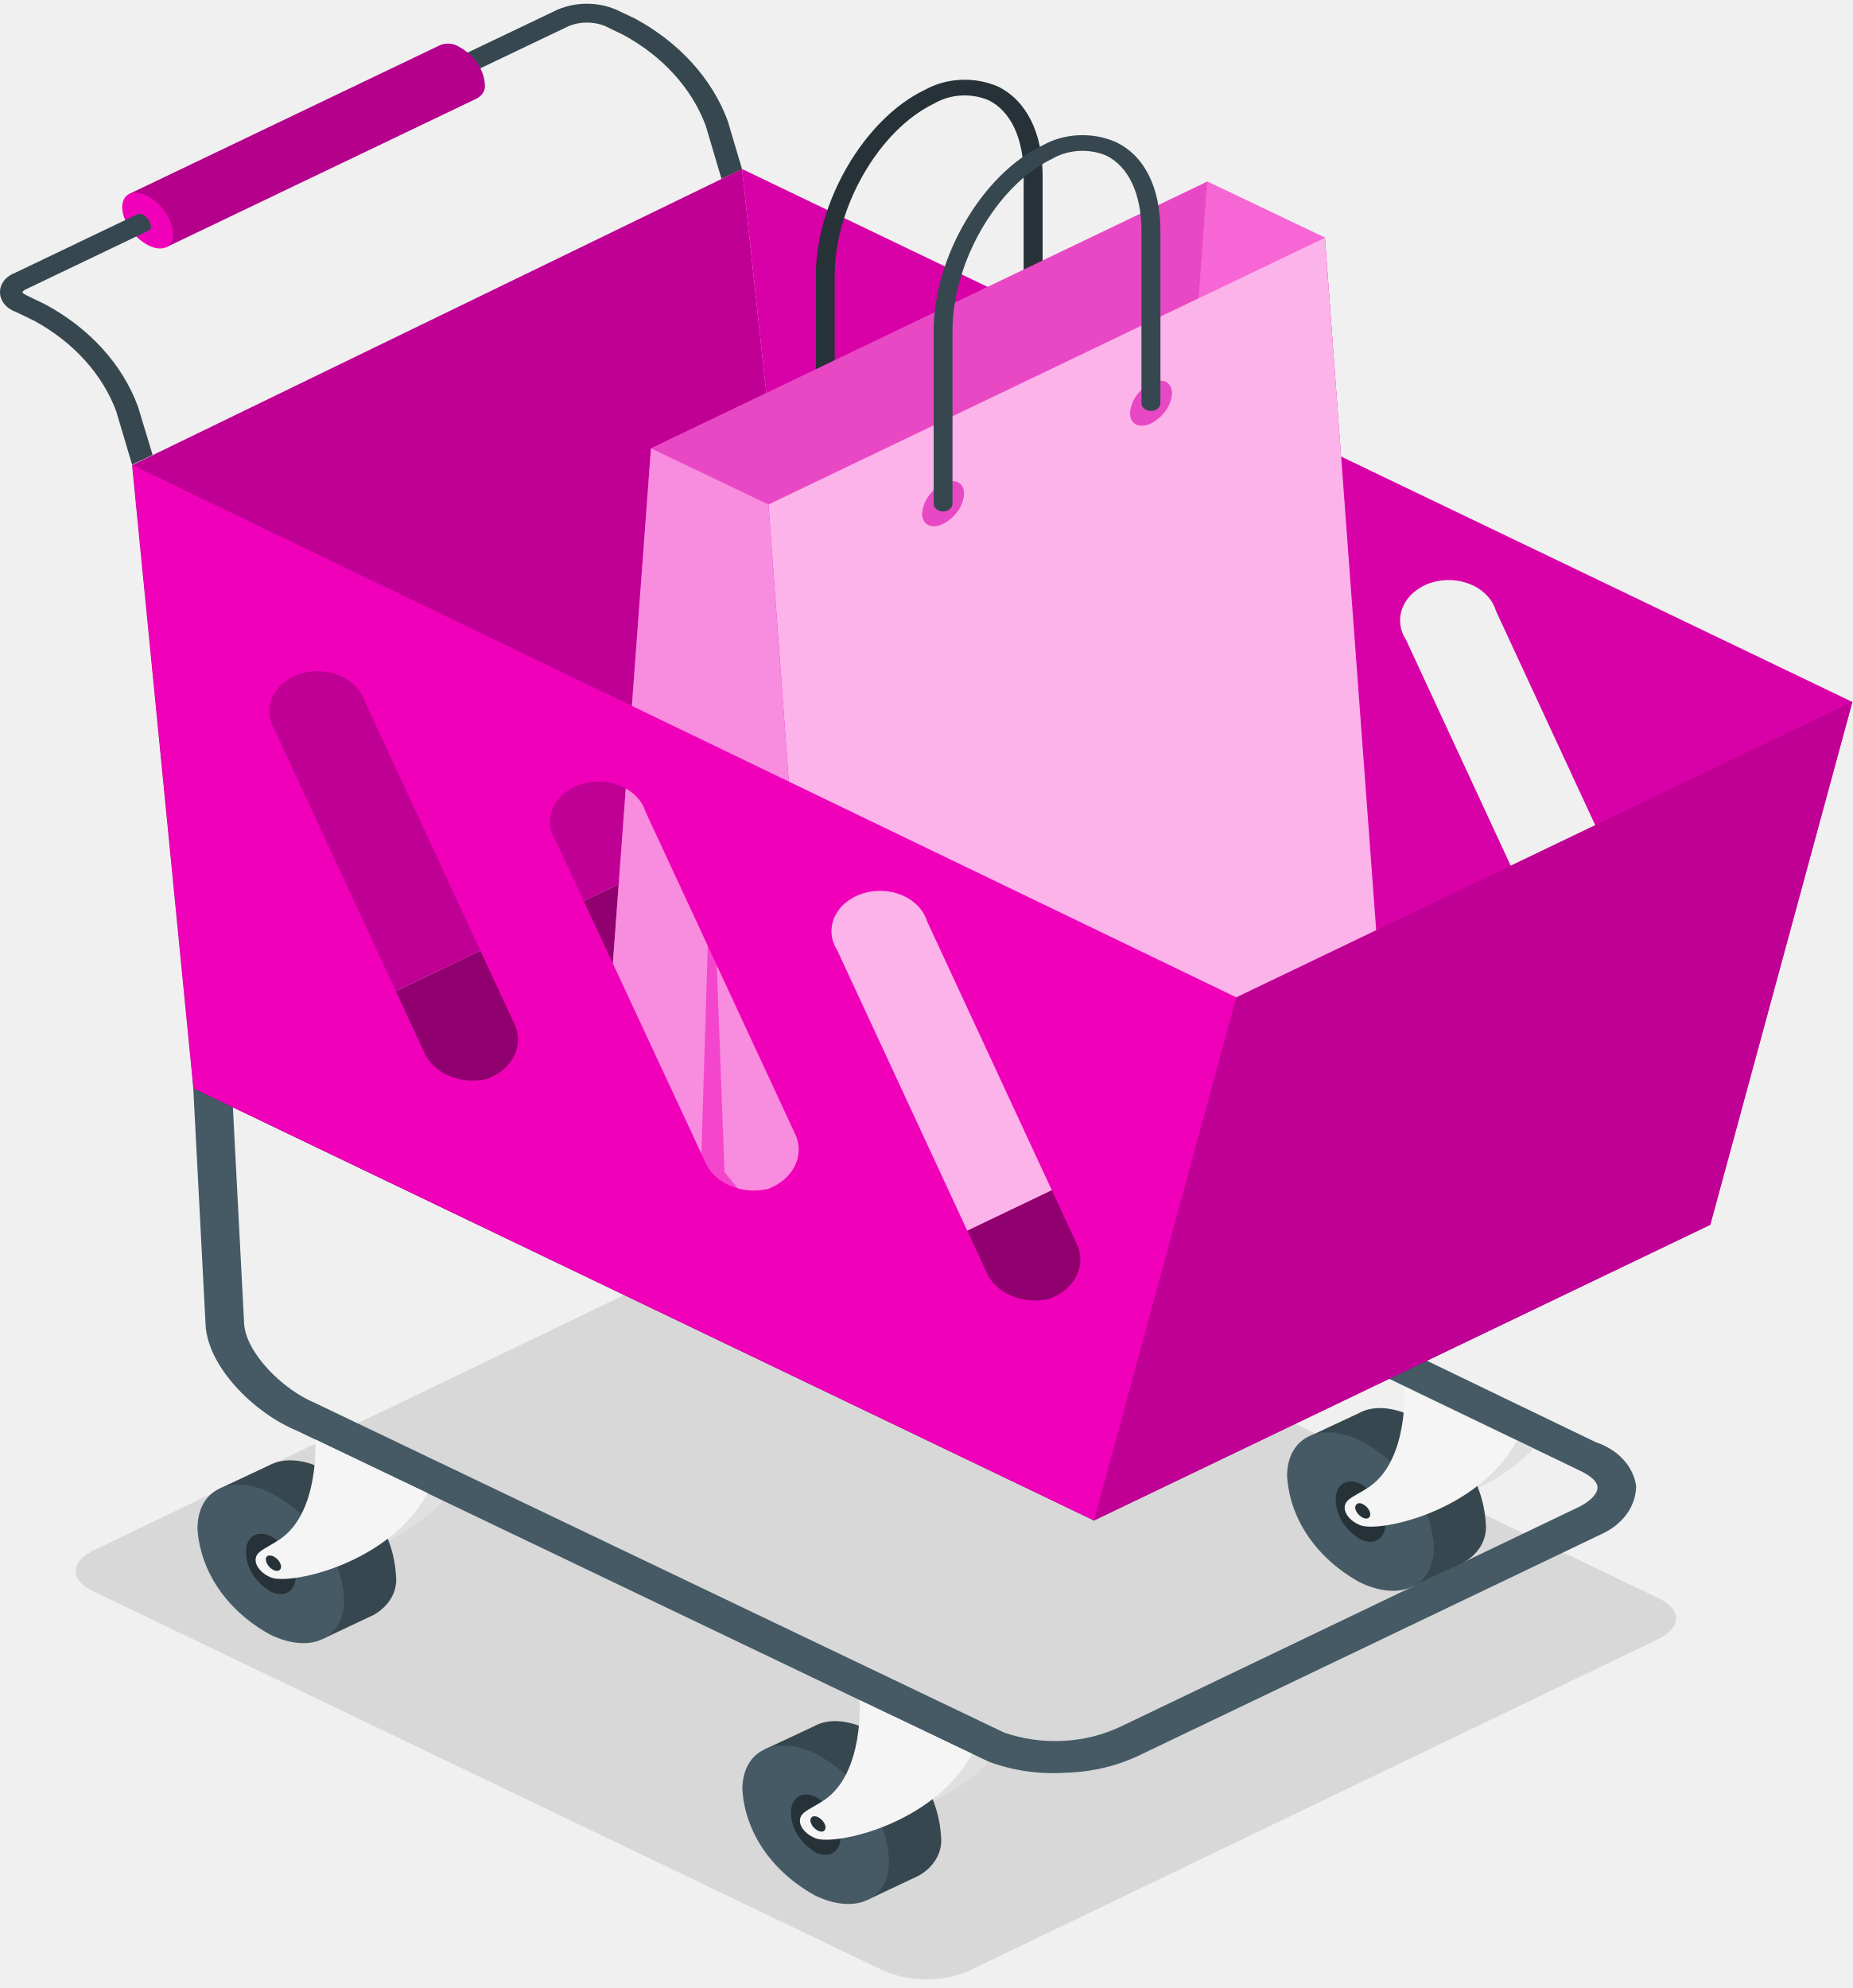
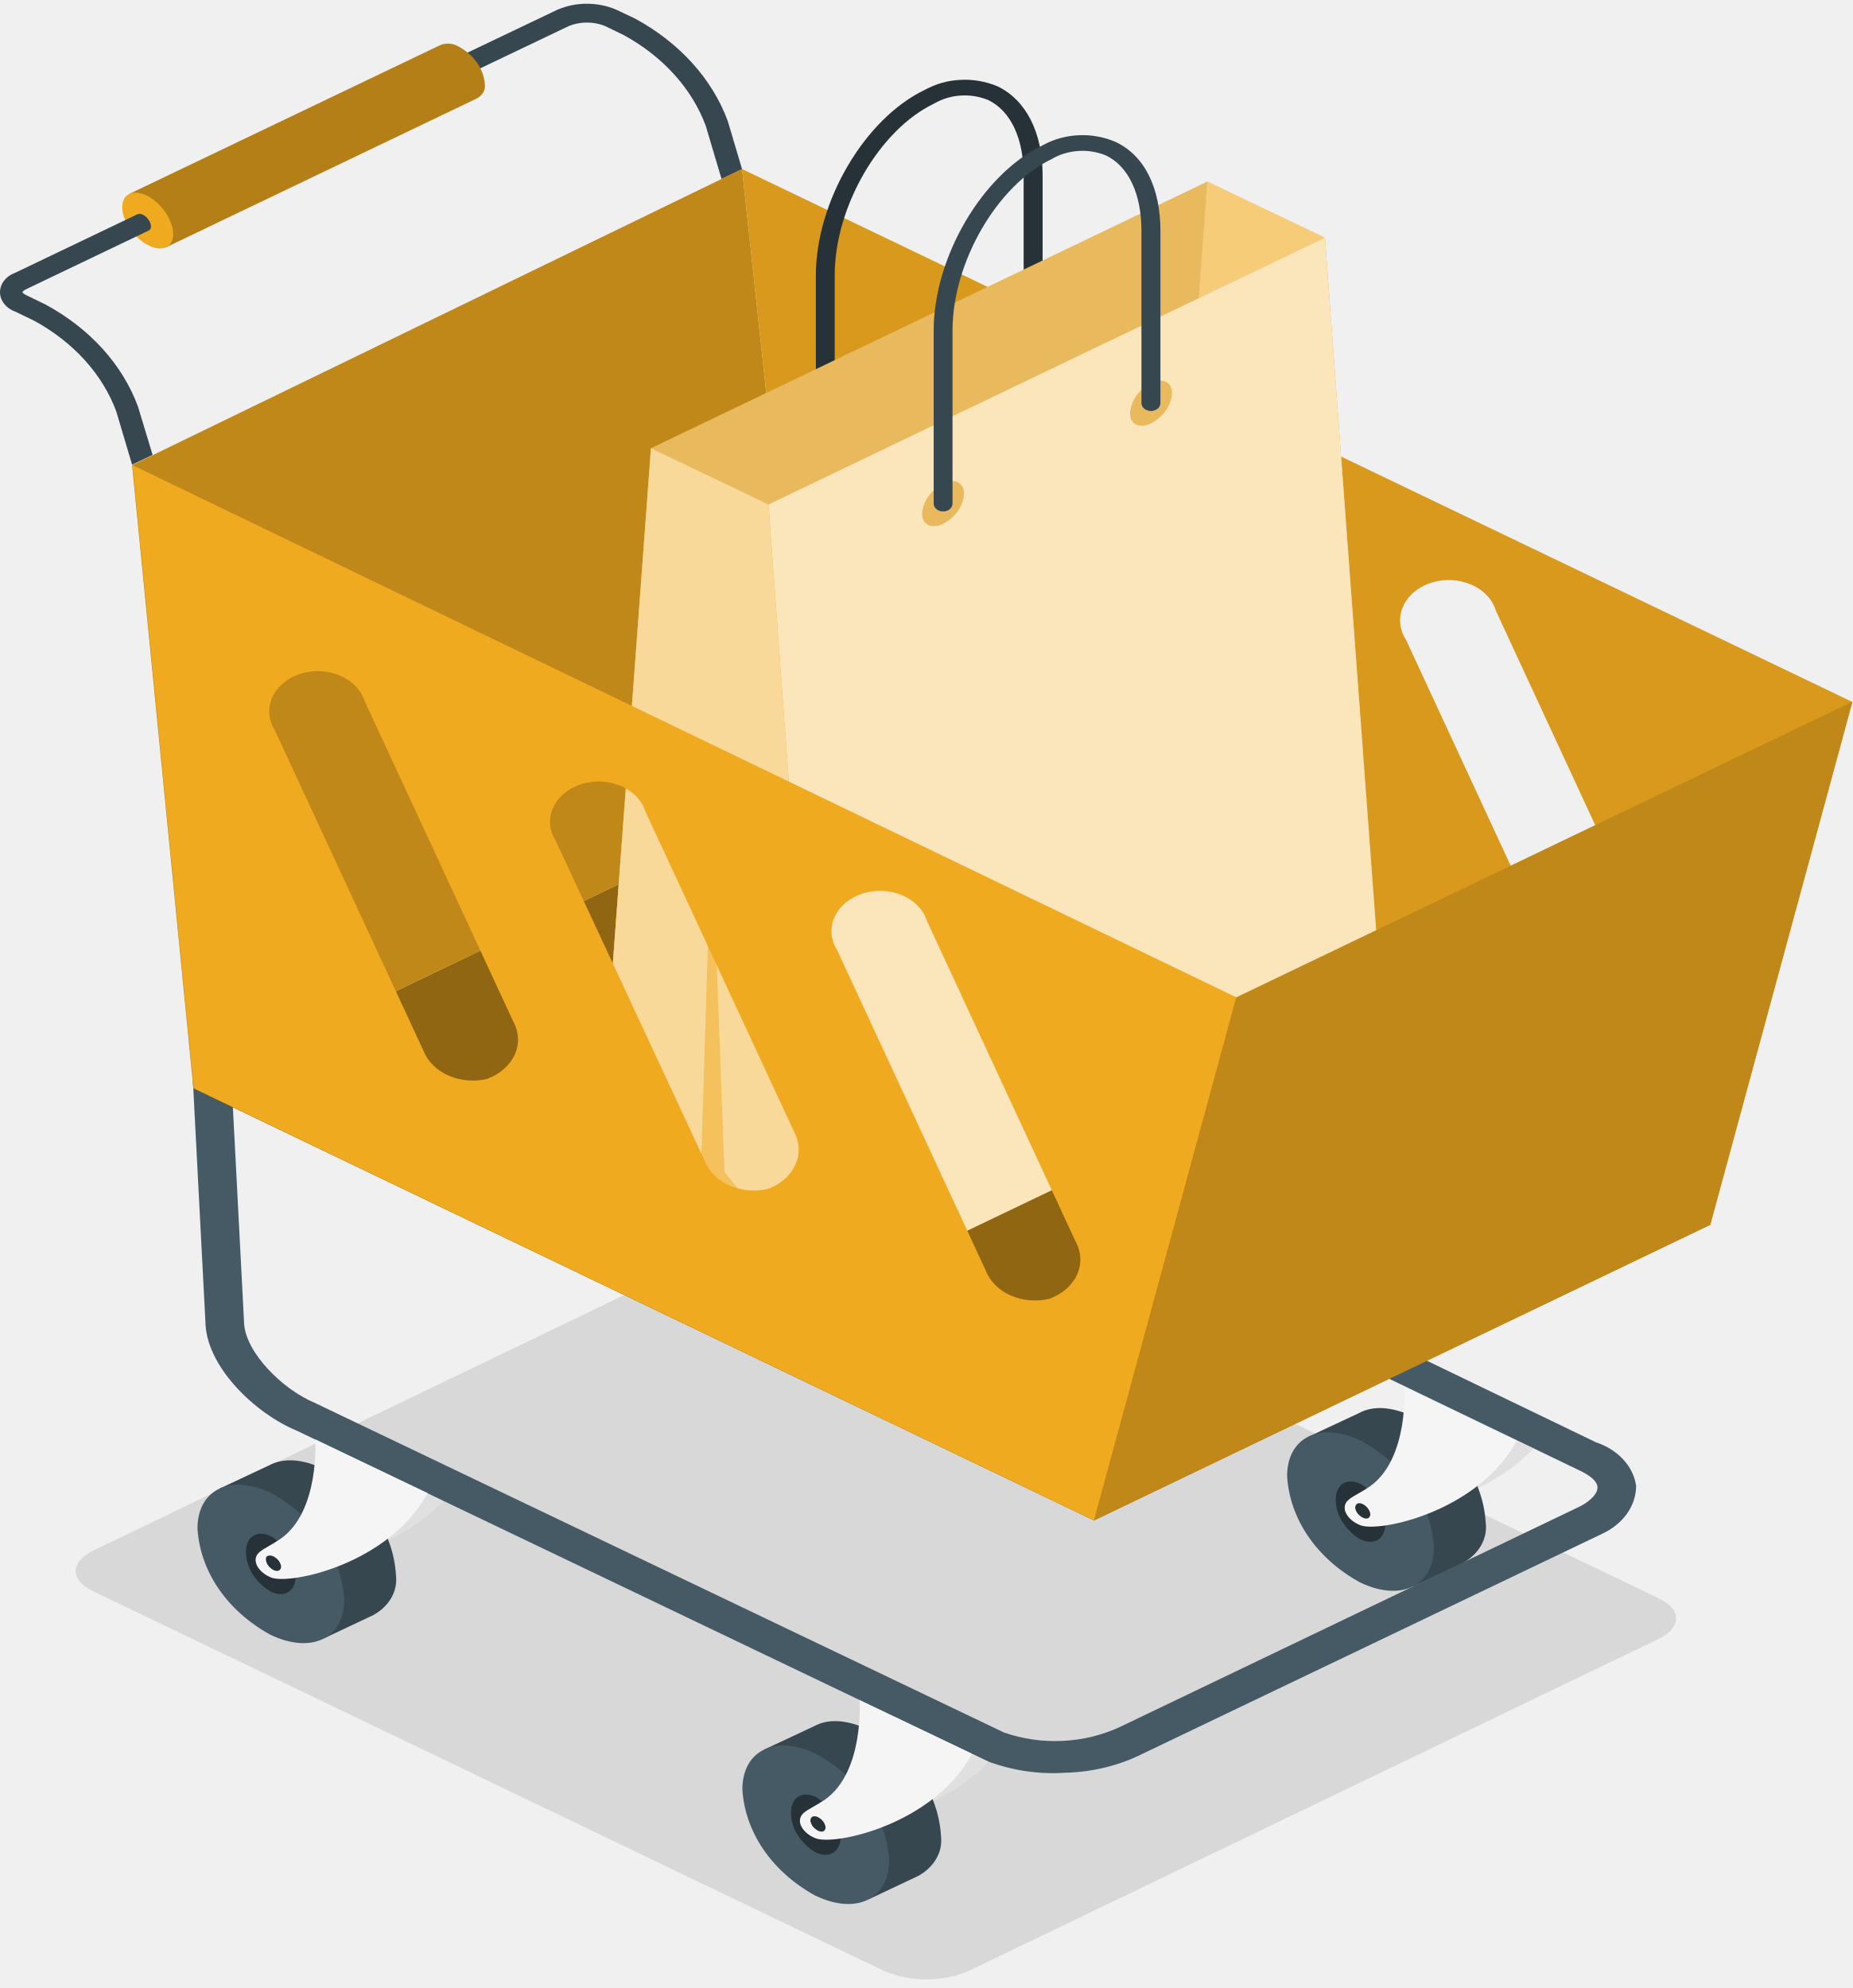
<svg xmlns="http://www.w3.org/2000/svg" width="150" height="161" fill="none" viewBox="0 0 150 161">
  <path fill="#000" d="M63.426 98.682 7.543 125.578c-1.89.946-1.89 2.384 0 3.292L71.6 159.625a8.825 8.825 0 0 0 3.415.679 8.825 8.825 0 0 0 3.415-.679l55.883-26.896c1.89-.946 1.89-2.383 0-3.292L70.257 98.682a8.848 8.848 0 0 0-3.416-.676 8.848 8.848 0 0 0-3.415.676Z" opacity=".1" />
  <path fill="#455A64" d="M86.24 143.567a14.987 14.987 0 0 1-6.307-.946L24.06 115.878c-3.415-1.41-7.171-5.081-7.41-8.515l-1.72-33.11 3.12-.151 1.719 33.11c.159 2.365 3.13 5.317 5.692 6.386l55.848 26.715a12.64 12.64 0 0 0 4.754.674 12.343 12.343 0 0 0 4.627-1.128l37.293-17.88c.899-.482 1.411-1.069 1.377-1.551-.034-.483-.592-.946-1.537-1.381L67.991 90.222c-3.415-1.41-7.149-5.08-7.388-8.514l-.83-18.353 3.107-.142.842 18.343c.16 2.365 3.12 5.326 5.692 6.386l59.822 28.863c.878.291 1.645.775 2.218 1.399.573.625.932 1.367 1.038 2.148a3.912 3.912 0 0 1-.752 2.246c-.486.68-1.182 1.241-2.015 1.623l-37.27 17.842c-1.882.937-4.023 1.455-6.216 1.504Z" />
  <path fill="#E0E0E0" d="m79.944 142.624.103.047c-3.643 3.926-9.574 5.043-10.906 4.532-1.081-.416-1.708-1.476-.9-2.11.376-.293 1.025-.596 1.64-1.021 1.787-1.23 2.368-3.368 2.539-5.043l7.524 3.595Z" />
  <path fill="#37474F" d="M76.199 148.688c-.1-1.721-.687-3.399-1.713-4.896-1.027-1.498-2.464-2.773-4.195-3.722-1.72-.833-3.267-.88-4.36-.274l-4.041 1.892 8.458 12.127 4.007-1.892c.635-.346 1.142-.832 1.468-1.402a2.94 2.94 0 0 0 .376-1.833Z" />
  <path fill="#455A64" d="M66.102 142.055c1.731.947 3.168 2.222 4.193 3.72 1.025 1.498 1.609 3.177 1.703 4.898 0 3.16-2.698 4.427-5.988 2.838-1.727-.951-3.161-2.227-4.186-3.724-1.024-1.497-1.61-3.174-1.71-4.894.023-3.169 2.71-4.437 5.988-2.838Z" />
  <path fill="#263238" d="M64.052 146.796c0-1.24.911-1.798 2.027-1.259.61.37 1.109.854 1.455 1.412a3.5 3.5 0 0 1 .537 1.805c0 1.239-.922 1.797-2.026 1.258a4.31 4.31 0 0 1-1.46-1.41 3.462 3.462 0 0 1-.532-1.806Z" />
  <path fill="#F5F5F5" d="M69.608 137.686s.398 5.836-2.823 8.069c-.604.416-1.264.719-1.64 1.012-.82.634-.17 1.694.9 2.11 1.56.605 9.55-1.107 12.67-6.84l-9.107-4.351Z" />
  <path fill="#263238" d="M66.204 147.145c.177.086.328.205.44.348.113.143.184.306.209.475 0 .322-.24.454-.57.312a1.25 1.25 0 0 1-.447-.346.99.99 0 0 1-.213-.477c-.01-.312.24-.454.581-.312Z" />
  <path fill="#E0E0E0" d="m35.775 121.509.103.047c-3.643 3.926-9.563 5.042-10.906 4.522-1.07-.407-1.708-1.476-.888-2.109.376-.294 1.025-.587 1.64-1.013 1.775-1.23 2.367-3.377 2.538-5.042l7.513 3.595Z" />
  <path fill="#37474F" d="M32.064 127.572c-.097-1.721-.682-3.398-1.707-4.896-1.024-1.498-2.46-2.773-4.19-3.722-1.719-.842-3.267-.88-4.371-.284l-4.03 1.892 8.458 12.128 4.007-1.892c.632-.347 1.137-.831 1.46-1.4a2.93 2.93 0 0 0 .373-1.826Z" />
  <path fill="#455A64" d="M21.978 120.93c1.728.951 3.162 2.227 4.186 3.724 1.025 1.497 1.61 3.174 1.71 4.894 0 3.16-2.697 4.427-5.987 2.838-1.728-.951-3.162-2.227-4.186-3.724-1.025-1.498-1.61-3.174-1.71-4.894.022-3.169 2.709-4.437 5.987-2.838Z" />
  <path fill="#263238" d="M19.918 125.681c0-1.24.922-1.807 2.037-1.259.612.37 1.11.853 1.456 1.412.346.558.53 1.177.536 1.805 0 1.23-.922 1.797-2.026 1.258a4.332 4.332 0 0 1-1.463-1.41 3.477 3.477 0 0 1-.54-1.806Z" />
  <path fill="#F5F5F5" d="M25.53 116.57s.387 5.837-2.823 8.06c-.615.426-1.264.729-1.64 1.022-.82.624-.17 1.693.9 2.11 1.56.596 9.55-1.107 12.658-6.84l-9.095-4.352Z" />
  <path fill="#263238" d="M22.115 126.031c.177.087.328.206.44.349a.992.992 0 0 1 .209.474c0 .312-.24.454-.581.312a1.255 1.255 0 0 1-.44-.348.996.996 0 0 1-.209-.475c-.057-.321.205-.454.58-.312Z" />
  <path fill="#E0E0E0" d="M124.159 117.318c-3.654 3.916-9.574 5.042-10.906 4.522-1.07-.407-1.707-1.476-.888-2.11.376-.284 1.025-.586 1.628-1.012 1.787-1.23 2.379-3.377 2.539-5.042l7.069 3.377.455.218.103.047Z" />
  <path fill="#37474F" d="M120.311 123.335c-.099-1.722-.686-3.4-1.713-4.897-1.027-1.498-2.464-2.773-4.195-3.722-1.719-.832-3.267-.879-4.36-.274l-4.041 1.892 8.469 12.128 3.996-1.892c.634-.348 1.141-.833 1.466-1.404.325-.57.456-1.204.378-1.831Z" />
  <path fill="#455A64" d="M110.214 116.692c1.731.947 3.168 2.222 4.193 3.72 1.025 1.498 1.609 3.176 1.704 4.898 0 3.159-2.698 4.427-5.988 2.838-1.73-.952-3.165-2.23-4.189-3.729-1.025-1.498-1.61-3.177-1.708-4.899.023-3.16 2.709-4.427 5.988-2.828Z" />
  <path fill="#263238" d="M108.165 121.442c0-1.239.91-1.797 2.026-1.258.611.369 1.11.853 1.456 1.411.346.559.53 1.177.536 1.805 0 1.24-.922 1.798-2.026 1.259a4.332 4.332 0 0 1-1.457-1.411 3.477 3.477 0 0 1-.535-1.806Z" />
  <path fill="#F5F5F5" d="M113.72 112.332s.398 5.837-2.823 8.07c-.604.416-1.264.719-1.64 1.012-.819.634-.17 1.693.9 2.109 1.559.606 9.551-1.106 12.67-6.839l-9.107-4.352Z" />
  <path fill="#263238" d="M110.316 121.791c.177.087.328.206.441.349a.997.997 0 0 1 .208.475c0 .312-.239.454-.569.312a1.265 1.265 0 0 1-.448-.346.982.982 0 0 1-.212-.477c.034-.313.239-.454.58-.313Z" />
  <path fill="#E0E0E0" d="m80.047 96.05.102.047c-3.643 3.926-9.574 5.042-10.906 4.532-1.07-.417-1.707-1.476-.887-2.11.375-.293 1.024-.596 1.639-1.022 1.776-1.23 2.368-3.368 2.538-5.042l7.514 3.595Z" />
  <path fill="#37474F" d="M76.301 102.115c-.097-1.721-.682-3.398-1.707-4.896-1.024-1.498-2.46-2.773-4.19-3.722-1.718-.842-3.278-.88-4.37-.284l-4.03 1.892 8.458 12.128 4.007-1.892c.633-.345 1.14-.829 1.463-1.399a2.91 2.91 0 0 0 .37-1.827Z" />
  <path fill="#455A64" d="M66.215 95.492c1.73.95 3.164 2.226 4.19 3.723 1.024 1.498 1.609 3.175 1.707 4.895 0 3.16-2.71 4.428-5.988 2.838-1.727-.951-3.161-2.227-4.186-3.724-1.024-1.497-1.61-3.174-1.71-4.894.022-3.178 2.697-4.446 5.987-2.838Z" />
  <path fill="#263238" d="M64.155 100.222c0-1.23.922-1.797 2.026-1.258.612.37 1.112.853 1.46 1.411.348.558.534 1.176.544 1.805 0 1.239-.922 1.798-2.038 1.258a4.335 4.335 0 0 1-1.456-1.411 3.49 3.49 0 0 1-.536-1.805Z" />
  <path fill="#F5F5F5" d="M69.722 91.113s.387 5.837-2.824 8.07c-.614.416-1.263.719-1.639 1.012-.82.634-.182 1.693.888 2.11 1.56.605 9.563-1.107 12.67-6.84l-9.095-4.352Z" />
  <path fill="#263238" d="M66.306 100.573c.18.083.334.202.447.345a.948.948 0 0 1 .202.478c0 .321-.227.454-.569.312a1.24 1.24 0 0 1-.443-.347.977.977 0 0 1-.206-.476c-.022-.312.24-.454.57-.312Z" />
  <path fill="#37474F" d="m60.09 13.7-1.661.795-1.287-4.333c-1.126-3.005-3.471-5.593-6.636-7.322l-1.526-.738a3.907 3.907 0 0 0-1.451-.276c-.503 0-.999.094-1.452.276L35.718 7.05a1.09 1.09 0 0 1-.698.076.993.993 0 0 1-.32-.134.815.815 0 0 1-.234-.226.654.654 0 0 1-.092-.577.8.8 0 0 1 .422-.464L45.156.778a6.063 6.063 0 0 1 2.367-.475c.824 0 1.635.163 2.368.475l1.537.728c3.59 1.948 6.245 4.88 7.502 8.287l1.16 3.907Z" />
-   <path fill="#F000B9" d="m13.463 20.018-2.994-4.313L35.513 3.719c.246-.13.534-.195.825-.185.291.01.572.095.803.241a4.344 4.344 0 0 1 1.492 1.315c.368.53.582 1.122.626 1.732a1.02 1.02 0 0 1-.15.698c-.135.214-.345.39-.602.503L13.463 20.018Z" />
+   <path fill="#f0aa1f" d="m13.463 20.018-2.994-4.313L35.513 3.719c.246-.13.534-.195.825-.185.291.01.572.095.803.241a4.344 4.344 0 0 1 1.492 1.315c.368.53.582 1.122.626 1.732a1.02 1.02 0 0 1-.15.698c-.135.214-.345.39-.602.503L13.463 20.018Z" />
  <path fill="#000" d="m13.463 20.018-2.994-4.313L35.513 3.719c.246-.13.534-.195.825-.185.291.01.572.095.803.241a4.344 4.344 0 0 1 1.492 1.315c.368.53.582 1.122.626 1.732a1.02 1.02 0 0 1-.15.698c-.135.214-.345.39-.602.503L13.463 20.018Z" opacity=".25" />
-   <path fill="#F000B9" d="M10.469 15.706c.786-.378 2.095.284 2.914 1.476.82 1.192.865 2.46.08 2.838-.785.378-2.095-.284-2.926-1.476-.83-1.192-.853-2.46-.068-2.838Z" />
+   <path fill="#f0aa1f" d="M10.469 15.706c.786-.378 2.095.284 2.914 1.476.82 1.192.865 2.46.08 2.838-.785.378-2.095-.284-2.926-1.476-.83-1.192-.853-2.46-.068-2.838Z" />
  <path fill="#37474F" d="m12.359 36.84-1.662.794-1.287-4.332c-1.122-3.007-3.468-5.596-6.636-7.322l-1.526-.738a2.024 2.024 0 0 1-.908-.635c-.222-.28-.34-.61-.34-.945 0-.336.118-.664.34-.945.222-.28.537-.502.908-.635l9.881-4.73c.25-.123.65.085.9.445.25.359.273.766 0 .88l-9.881 4.73c-.274.122-.33.236-.33.255 0 .019.056.123.33.255l1.525.738c3.595 1.94 6.251 4.871 7.502 8.278l1.184 3.907Z" />
-   <path fill="#F000B9" d="M65.555 64.2 15.66 88.142l72.925 34.993 49.906-23.953-72.936-34.984Z" />
+   <path fill="#f0aa1f" d="M65.555 64.2 15.66 88.142l72.925 34.993 49.906-23.953-72.936-34.984Z" />
  <path fill="#000" d="M65.555 64.2 15.66 88.142l72.925 34.993 49.906-23.953-72.936-34.984Z" opacity=".4" />
-   <path fill="#F000B9" d="M10.697 37.673 60.09 13.69 65.555 64.2 15.66 88.143l-4.963-50.47Z" />
+   <path fill="#f0aa1f" d="M10.697 37.673 60.09 13.69 65.555 64.2 15.66 88.143l-4.963-50.47Z" />
  <path fill="#000" d="M10.697 37.673 60.09 13.69 65.555 64.2 15.66 88.143l-4.963-50.47Z" opacity=".2" />
-   <path fill="#F000B9" d="M60.09 13.691 65.556 64.2l72.936 35.003L150 56.849 60.09 13.69Zm25.5 48.56a4.965 4.965 0 0 1-3.175-.231c-.98-.422-1.721-1.148-2.06-2.021L68.31 34.002a2.766 2.766 0 0 1-.188-2.662c.196-.43.5-.82.89-1.145a4.08 4.08 0 0 1 1.374-.744 4.657 4.657 0 0 1 3.204.143c.491.21.924.504 1.27.863.346.358.596.773.736 1.218L87.64 57.653c.46.835.503 1.789.119 2.65-.385.862-1.164 1.563-2.168 1.947Zm22.768 8.901a4.939 4.939 0 0 1-3.173-.228c-.979-.422-1.717-1.15-2.052-2.023L91.078 42.914a2.771 2.771 0 0 1-.214-2.696c.197-.436.504-.832.9-1.162.397-.33.873-.585 1.397-.749a4.677 4.677 0 0 1 3.244.175c.495.22.927.524 1.269.894.341.37.584.795.712 1.248l12.055 25.997c.437.832.463 1.772.073 2.62-.389.847-1.164 1.533-2.156 1.911Zm22.768 8.902a4.953 4.953 0 0 1-3.168-.227c-.978-.42-1.718-1.144-2.057-2.015l-12.045-25.996a2.892 2.892 0 0 1-.471-1.326 2.776 2.776 0 0 1 .23-1.37c.193-.437.496-.836.889-1.168a4.095 4.095 0 0 1 1.391-.76 4.67 4.67 0 0 1 3.247.156c.497.216.932.518 1.277.886.345.367.592.792.723 1.245l12.044 25.997c.456.834.495 1.785.108 2.643-.386.858-1.166 1.554-2.168 1.935Z" />
+   <path fill="#f0aa1f" d="M60.09 13.691 65.556 64.2l72.936 35.003L150 56.849 60.09 13.69Zm25.5 48.56a4.965 4.965 0 0 1-3.175-.231c-.98-.422-1.721-1.148-2.06-2.021L68.31 34.002a2.766 2.766 0 0 1-.188-2.662c.196-.43.5-.82.89-1.145a4.08 4.08 0 0 1 1.374-.744 4.657 4.657 0 0 1 3.204.143c.491.21.924.504 1.27.863.346.358.596.773.736 1.218L87.64 57.653c.46.835.503 1.789.119 2.65-.385.862-1.164 1.563-2.168 1.947Zm22.768 8.901a4.939 4.939 0 0 1-3.173-.228c-.979-.422-1.717-1.15-2.052-2.023L91.078 42.914a2.771 2.771 0 0 1-.214-2.696c.197-.436.504-.832.9-1.162.397-.33.873-.585 1.397-.749a4.677 4.677 0 0 1 3.244.175c.495.22.927.524 1.269.894.341.37.584.795.712 1.248l12.055 25.997c.437.832.463 1.772.073 2.62-.389.847-1.164 1.533-2.156 1.911Zm22.768 8.902a4.953 4.953 0 0 1-3.168-.227c-.978-.42-1.718-1.144-2.057-2.015l-12.045-25.996a2.892 2.892 0 0 1-.471-1.326 2.776 2.776 0 0 1 .23-1.37c.193-.437.496-.836.889-1.168a4.095 4.095 0 0 1 1.391-.76 4.67 4.67 0 0 1 3.247.156c.497.216.932.518 1.277.886.345.367.592.792.723 1.245l12.044 25.997c.456.834.495 1.785.108 2.643-.386.858-1.166 1.554-2.168 1.935Z" />
  <path fill="#000" d="M60.09 13.691 65.556 64.2l72.936 35.003L150 56.849 60.09 13.69Zm25.5 48.56a4.965 4.965 0 0 1-3.175-.231c-.98-.422-1.721-1.148-2.06-2.021L68.31 34.002a2.766 2.766 0 0 1-.188-2.662c.196-.43.5-.82.89-1.145a4.08 4.08 0 0 1 1.374-.744 4.657 4.657 0 0 1 3.204.143c.491.21.924.504 1.27.863.346.358.596.773.736 1.218L87.64 57.653c.46.835.503 1.789.119 2.65-.385.862-1.164 1.563-2.168 1.947Zm22.768 8.901a4.939 4.939 0 0 1-3.173-.228c-.979-.422-1.717-1.15-2.052-2.023L91.078 42.914a2.771 2.771 0 0 1-.214-2.696c.197-.436.504-.832.9-1.162.397-.33.873-.585 1.397-.749a4.677 4.677 0 0 1 3.244.175c.495.22.927.524 1.269.894.341.37.584.795.712 1.248l12.055 25.997c.437.832.463 1.772.073 2.62-.389.847-1.164 1.533-2.156 1.911Zm22.768 8.902a4.953 4.953 0 0 1-3.168-.227c-.978-.42-1.718-1.144-2.057-2.015l-12.045-25.996a2.892 2.892 0 0 1-.471-1.326 2.776 2.776 0 0 1 .23-1.37c.193-.437.496-.836.889-1.168a4.095 4.095 0 0 1 1.391-.76 4.67 4.67 0 0 1 3.247.156c.497.216.932.518 1.277.886.345.367.592.792.723 1.245l12.044 25.997c.456.834.495 1.785.108 2.643-.386.858-1.166 1.554-2.168 1.935Z" opacity=".1" />
  <path fill="#263238" d="M80.787 6.995a6.826 6.826 0 0 0-3.009-.527 6.635 6.635 0 0 0-2.91.82c-4.862 2.337-8.8 9.063-8.8 15.004v14.01c0 .084.02.166.058.243a.64.64 0 0 0 .165.206.79.79 0 0 0 .247.137.901.901 0 0 0 .584 0 .79.79 0 0 0 .247-.137.641.641 0 0 0 .166-.206.543.543 0 0 0 .058-.243v-14.01c0-5.534 3.608-11.769 8.037-13.897a4.833 4.833 0 0 1 2.148-.655 5.024 5.024 0 0 1 2.246.362c1.821.88 2.869 3.103 2.869 6.11v13.955c.003.169.085.33.23.448.145.119.34.186.544.186a.848.848 0 0 0 .539-.186.585.585 0 0 0 .223-.448V14.213c0-3.472-1.332-6.102-3.642-7.218Z" />
-   <path fill="#F000B9" d="m112.001 83.509-4.713-64.263-9.517-4.54-4.428 59.853L112 83.51Z" />
+   <path fill="#f0aa1f" d="m112.001 83.509-4.713-64.263-9.517-4.54-4.428 59.853L112 83.51Z" />
  <path fill="#fff" d="m112.001 83.509-4.713-64.263-9.517-4.54-4.428 59.853L112 83.51Z" opacity=".4" />
-   <path fill="#F000B9" d="m52.714 36.303-4.428 59.854L93.343 74.56l4.428-59.855-45.057 21.598Z" />
+   <path fill="#f0aa1f" d="m52.714 36.303-4.428 59.854L93.343 74.56l4.428-59.855-45.057 21.598Z" />
  <path fill="#fff" d="m52.714 36.303-4.428 59.854L93.343 74.56l4.428-59.855-45.057 21.598Z" opacity=".3" />
  <path fill="#000" d="m52.714 36.303-4.428 59.854L93.343 74.56l4.428-59.855-45.057 21.598Z" opacity=".05" />
-   <path fill="#F000B9" d="m52.714 36.303 9.517 4.55 4.713 64.263-18.658-8.959 4.428-59.854Z" />
+   <path fill="#f0aa1f" d="m52.714 36.303 9.517 4.55 4.713 64.263-18.658-8.959 4.428-59.854Z" />
  <path fill="#fff" d="m52.714 36.303 9.517 4.55 4.713 64.263-18.658-8.959 4.428-59.854Z" opacity=".55" />
-   <path fill="#F000B9" d="m66.944 105.116-8.276-10.198-1.047-28.115-.843 27.217-8.492 2.138 18.658 8.958Z" opacity=".5" />
-   <path fill="#F000B9" d="M107.288 19.246 62.231 40.853l4.713 64.263 45.102-21.598-4.758-64.272ZM76.37 42.423c-.934.445-1.696.076-1.696-.823a2.76 2.76 0 0 1 .498-1.388 3.469 3.469 0 0 1 1.198-1.052c.933-.454 1.696-.076 1.696.823-.03.49-.198.966-.493 1.39a3.423 3.423 0 0 1-1.203 1.05Zm16.836-8.135c-.945.444-1.696.075-1.696-.823.03-.49.2-.966.494-1.39a3.432 3.432 0 0 1 1.202-1.051c.934-.454 1.697-.085 1.697.823-.031.49-.201.965-.496 1.39a3.44 3.44 0 0 1-1.2 1.05Z" />
+   <path fill="#f0aa1f" d="m66.944 105.116-8.276-10.198-1.047-28.115-.843 27.217-8.492 2.138 18.658 8.958Z" opacity=".5" />
+   <path fill="#f0aa1f" d="M107.288 19.246 62.231 40.853l4.713 64.263 45.102-21.598-4.758-64.272ZM76.37 42.423c-.934.445-1.696.076-1.696-.823a2.76 2.76 0 0 1 .498-1.388 3.469 3.469 0 0 1 1.198-1.052c.933-.454 1.696-.076 1.696.823-.03.49-.198.966-.493 1.39a3.423 3.423 0 0 1-1.203 1.05Zm16.836-8.135c-.945.444-1.696.075-1.696-.823.03-.49.2-.966.494-1.39a3.432 3.432 0 0 1 1.202-1.051c.934-.454 1.697-.085 1.697.823-.031.49-.201.965-.496 1.39a3.44 3.44 0 0 1-1.2 1.05Z" />
  <path fill="#fff" d="M107.288 19.246 62.231 40.853l4.713 64.263 45.102-21.598-4.758-64.272ZM76.37 42.423c-.934.445-1.696.076-1.696-.823a2.76 2.76 0 0 1 .498-1.388 3.469 3.469 0 0 1 1.198-1.052c.933-.454 1.696-.076 1.696.823-.03.49-.198.966-.493 1.39a3.423 3.423 0 0 1-1.203 1.05Zm16.836-8.135c-.945.444-1.696.075-1.696-.823.03-.49.2-.966.494-1.39a3.432 3.432 0 0 1 1.202-1.051c.934-.454 1.697-.085 1.697.823-.031.49-.201.965-.496 1.39a3.44 3.44 0 0 1-1.2 1.05Z" opacity=".7" />
  <path fill="#37474F" d="M90.326 11.489a6.755 6.755 0 0 0-3.008-.535 6.565 6.565 0 0 0-2.911.828c-4.861 2.327-8.8 9.053-8.8 14.994v14.01c0 .084.02.167.058.243a.64.64 0 0 0 .165.206c.071.059.155.106.248.138a.899.899 0 0 0 .584 0 .785.785 0 0 0 .247-.138.64.64 0 0 0 .165-.206.543.543 0 0 0 .058-.242v-14.01c0-5.535 3.61-11.769 8.037-13.898.63-.374 1.37-.6 2.143-.651a5.024 5.024 0 0 1 2.24.358c1.833.88 2.88 3.113 2.88 6.12v13.945c.003.17.086.33.23.449a.9.9 0 0 0 .835.137.792.792 0 0 0 .249-.138.64.64 0 0 0 .165-.205.543.543 0 0 0 .058-.243V18.707c0-3.481-1.275-6.111-3.643-7.218Z" />
-   <path fill="#F000B9" d="m10.73 37.672 4.964 50.47 72.925 35.002 11.52-42.362-89.408-43.11Zm28.79 49.685a4.965 4.965 0 0 1-3.168-.235c-.978-.421-1.717-1.146-2.057-2.017L22.24 59.11a2.768 2.768 0 0 1-.18-2.655 3.27 3.27 0 0 1 .887-1.143 4.08 4.08 0 0 1 1.37-.743 4.655 4.655 0 0 1 3.195.137c.492.208.925.5 1.272.855.347.356.6.77.742 1.212L41.58 82.768c.454.84.488 1.794.095 2.655-.393.86-1.18 1.556-2.19 1.934h.035Zm22.768 8.902a4.951 4.951 0 0 1-3.17-.232c-.98-.421-1.718-1.148-2.055-2.02l-12.078-25.95a2.767 2.767 0 0 1-.188-2.662c.196-.428.499-.819.889-1.145.39-.325.858-.579 1.374-.744a4.657 4.657 0 0 1 3.204.144c.492.21.925.504 1.27.862.346.359.597.774.736 1.219l12.056 25.977a2.95 2.95 0 0 1 .08 2.623c-.385.849-1.153 1.54-2.14 1.928h.022Zm22.768 8.902a4.94 4.94 0 0 1-3.173-.228c-.98-.422-1.718-1.15-2.053-2.024L67.775 76.913a2.768 2.768 0 0 1-.188-2.662c.196-.43.5-.82.89-1.146a4.08 4.08 0 0 1 1.374-.744 4.66 4.66 0 0 1 3.204.143c.491.21.924.504 1.27.863.346.358.596.774.736 1.218l12.055 25.997c.454.837.49 1.789.099 2.648-.39.858-1.176 1.553-2.182 1.931h.023Z" />
-   <path fill="#F000B9" d="M100.105 80.774 150 56.83l-11.509 42.363-49.907 23.943 11.521-42.362Z" />
+   <path fill="#f0aa1f" d="m10.73 37.672 4.964 50.47 72.925 35.002 11.52-42.362-89.408-43.11Zm28.79 49.685a4.965 4.965 0 0 1-3.168-.235c-.978-.421-1.717-1.146-2.057-2.017L22.24 59.11a2.768 2.768 0 0 1-.18-2.655 3.27 3.27 0 0 1 .887-1.143 4.08 4.08 0 0 1 1.37-.743 4.655 4.655 0 0 1 3.195.137c.492.208.925.5 1.272.855.347.356.6.77.742 1.212L41.58 82.768c.454.84.488 1.794.095 2.655-.393.86-1.18 1.556-2.19 1.934h.035Zm22.768 8.902a4.951 4.951 0 0 1-3.17-.232c-.98-.421-1.718-1.148-2.055-2.02l-12.078-25.95a2.767 2.767 0 0 1-.188-2.662c.196-.428.499-.819.889-1.145.39-.325.858-.579 1.374-.744a4.657 4.657 0 0 1 3.204.144c.492.21.925.504 1.27.862.346.359.597.774.736 1.219l12.056 25.977a2.95 2.95 0 0 1 .08 2.623c-.385.849-1.153 1.54-2.14 1.928h.022Zm22.768 8.902a4.94 4.94 0 0 1-3.173-.228c-.98-.422-1.718-1.15-2.053-2.024L67.775 76.913a2.768 2.768 0 0 1-.188-2.662c.196-.43.5-.82.89-1.146a4.08 4.08 0 0 1 1.374-.744 4.66 4.66 0 0 1 3.204.143c.491.21.924.504 1.27.863.346.358.596.774.736 1.218l12.055 25.997c.454.837.49 1.789.099 2.648-.39.858-1.176 1.553-2.182 1.931h.023Z" />
+   <path fill="#f0aa1f" d="M100.105 80.774 150 56.83l-11.509 42.363-49.907 23.943 11.521-42.362Z" />
  <path fill="#000" d="M100.105 80.774 150 56.83l-11.509 42.363-49.907 23.943 11.521-42.362Z" opacity=".2" />
</svg>
